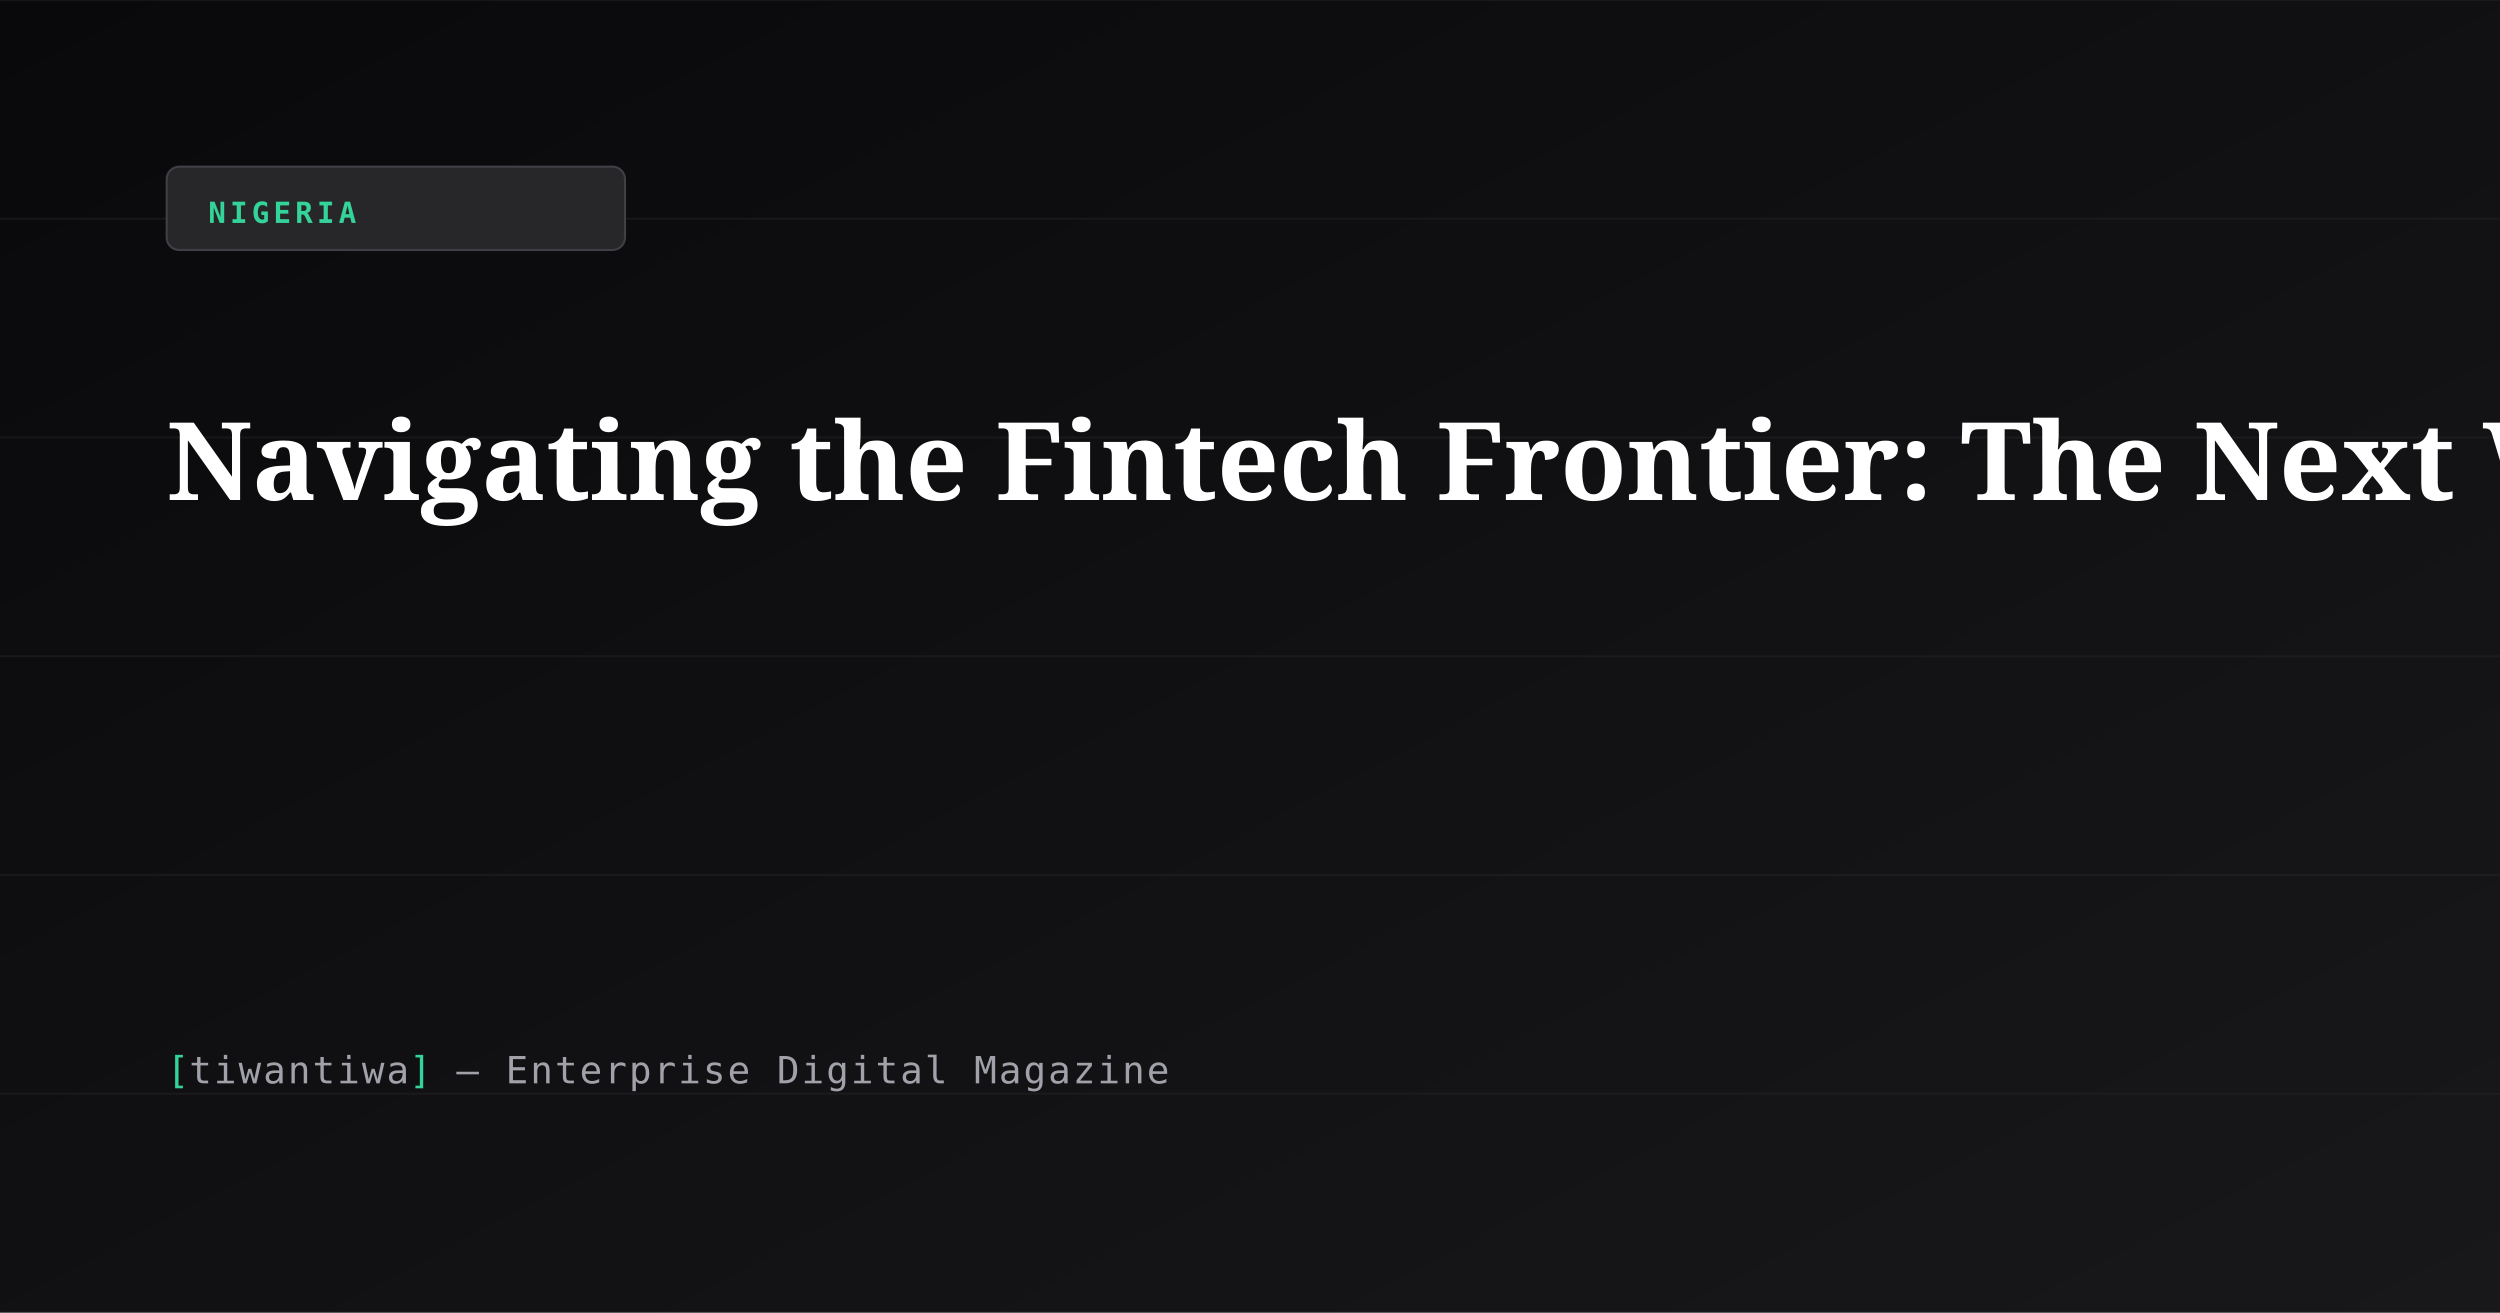
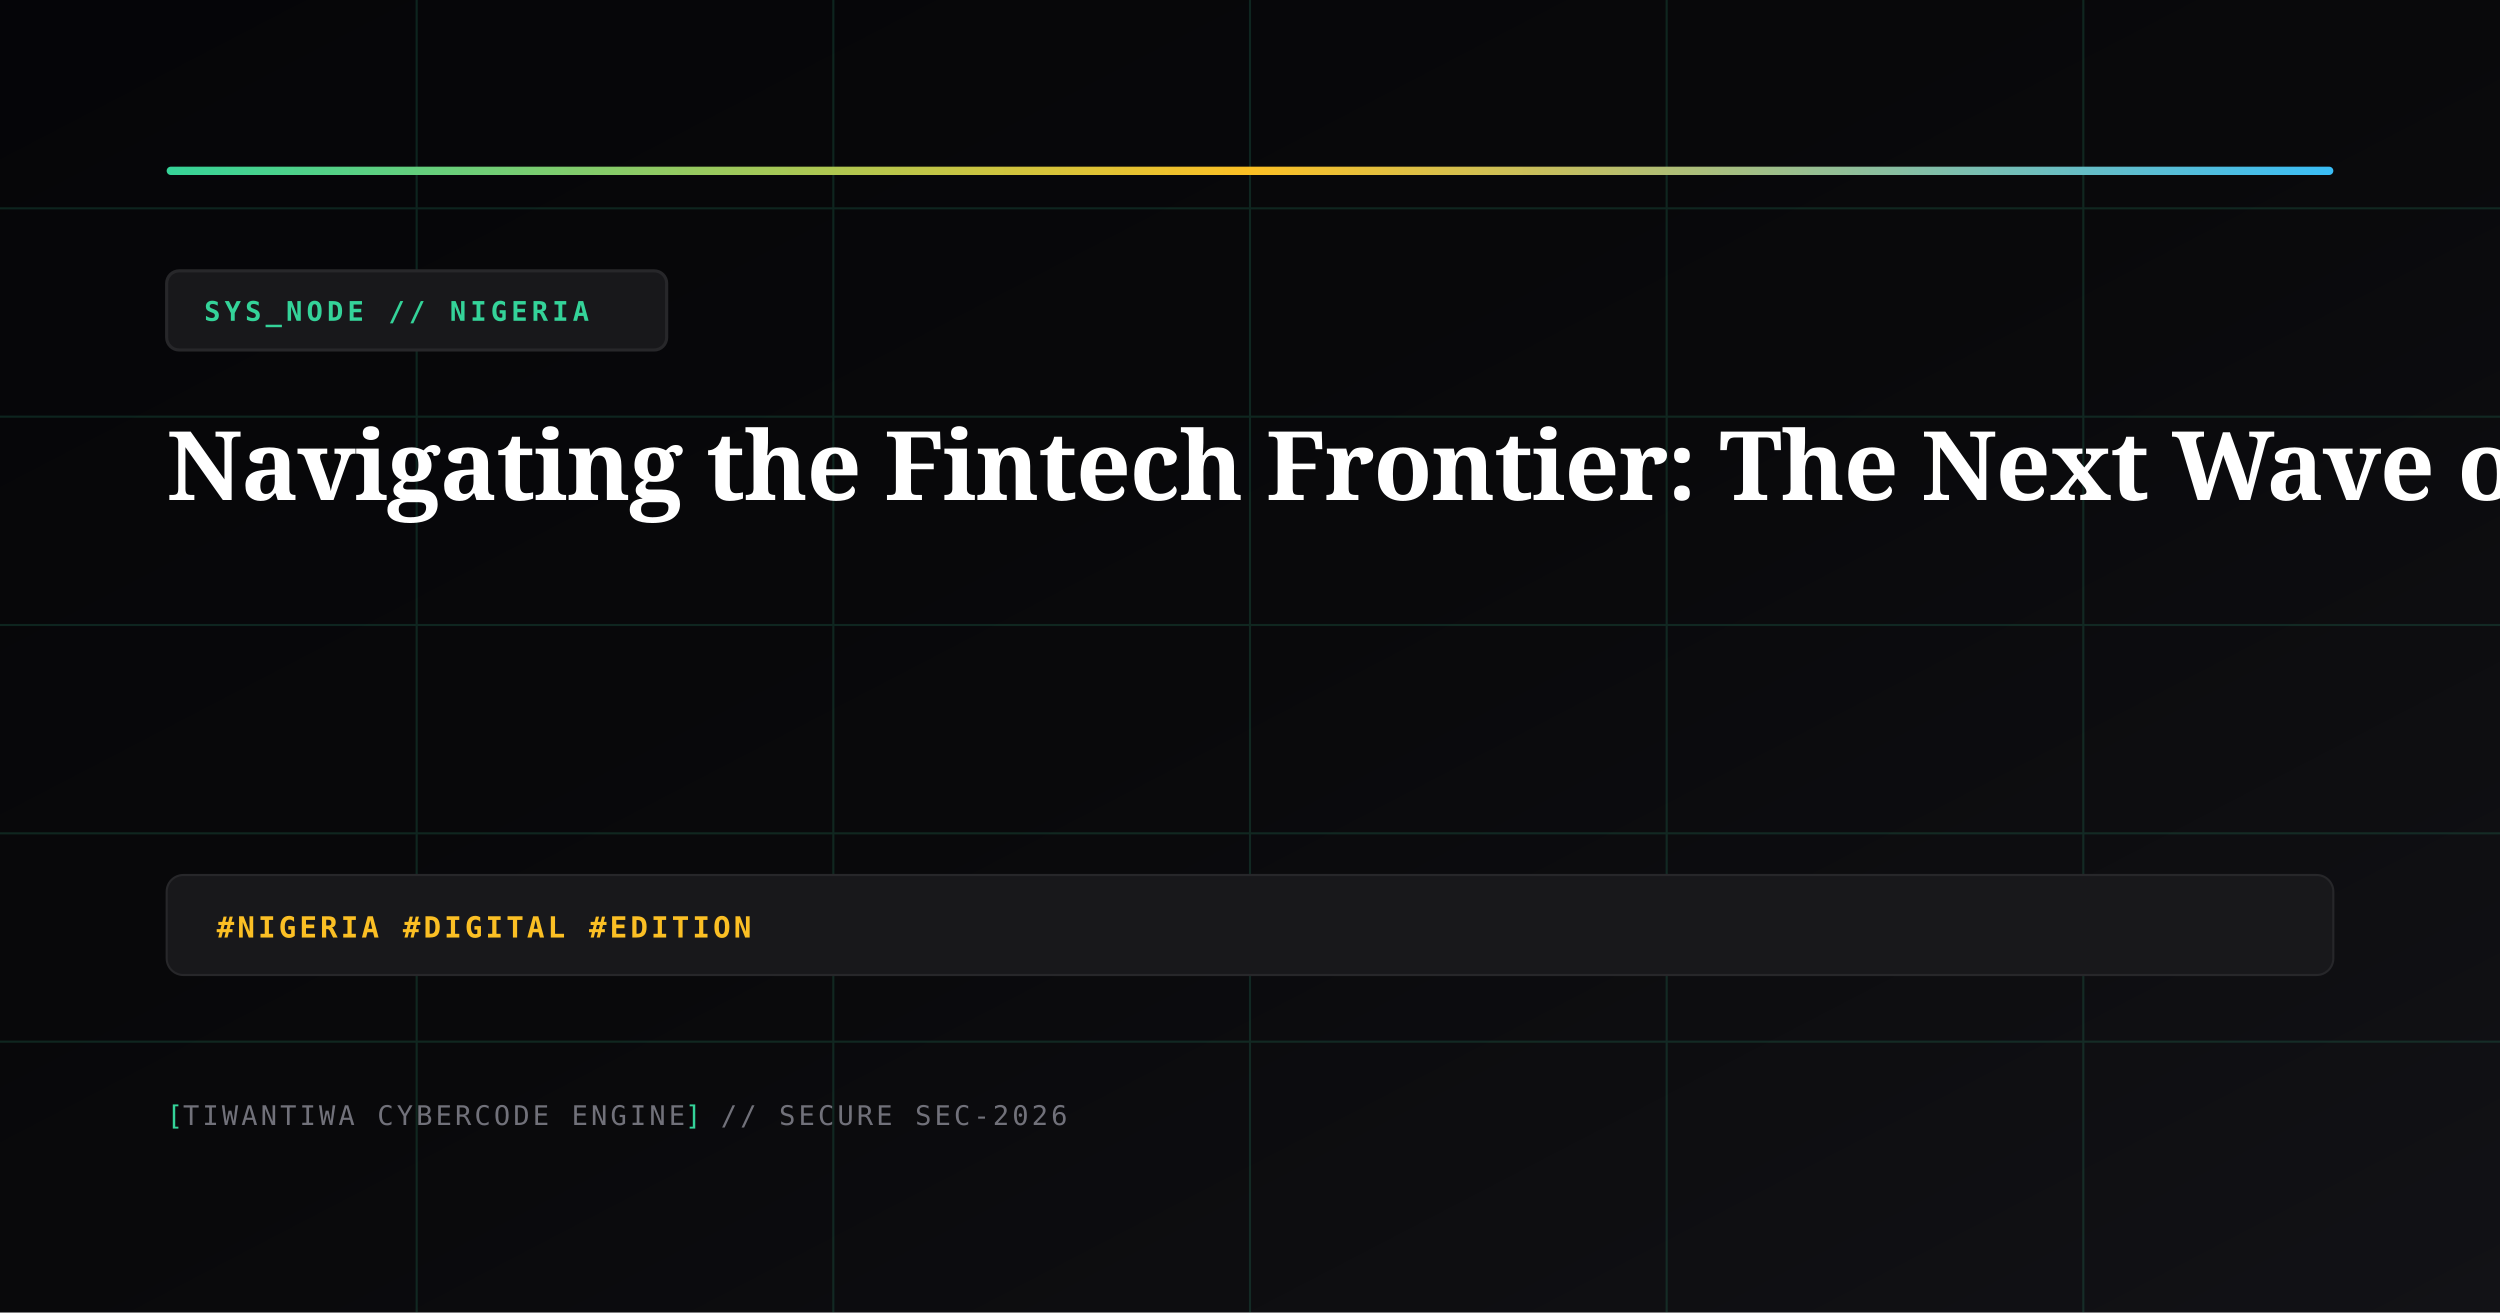
<svg xmlns="http://www.w3.org/2000/svg" viewBox="0 0 1200 630" width="1200" height="630">
  <defs>
    <linearGradient id="bg" x1="0%" y1="0%" x2="100%" y2="100%">
-       <stop offset="0%" stop-color="#09090b" />
-       <stop offset="100%" stop-color="#18181b" />
+       <stop offset="0%" stop-color="#050508" />
+       <stop offset="50%" stop-color="#09090b" />
+       <stop offset="100%" stop-color="#121216" />
    </linearGradient>
-     <linearGradient id="accent" x1="0%" y1="0%" x2="100%" y2="0%">
+     <linearGradient id="cyber-glow" x1="0%" y1="0%" x2="100%" y2="0%">
      <stop offset="0%" stop-color="#34d399" />
-       <stop offset="100%" stop-color="#10b981" />
+       <stop offset="50%" stop-color="#fbbf24" />
+       <stop offset="100%" stop-color="#38bdf8" />
    </linearGradient>
  </defs>
  <rect width="1200" height="630" fill="url(#bg)" />
-   <path d="M 0 0 L 1200 0 M 0 105 L 1200 105 M 0 210 L 1200 210 M 0 315 L 1200 315 M 0 420 L 1200 420 M 0 525 L 1200 525 M 0 630 L 1200 630" stroke="#27272a" stroke-width="1" opacity="0.4" />
-   <rect x="80" y="80" width="220" height="40" rx="6" fill="#27272a" stroke="#3f3f46" stroke-width="1" />
-   <text x="100" y="107" fill="#34d399" font-family="monospace" font-size="14" font-weight="bold" letter-spacing="2">NIGERIA</text>
-   <text x="80" y="240" fill="#ffffff" font-family="serif" font-size="52" font-weight="bold" width="1040">
-     <tspan x="80" dy="0">Navigating the Fintech Frontier: The Next Wav...</tspan>
-   </text>
-   <g transform="translate(80, 520)">
-     <text x="0" y="0" fill="#a1a1aa" font-family="monospace" font-size="18" letter-spacing="1">
-       <tspan fill="#34d399">[</tspan>tiwantiwa<tspan fill="#34d399">]</tspan> — Enterprise Digital Magazine
+   <g opacity="0.15" stroke="#34d399" stroke-width="1">
+     <path d="M 0 100 L 1200 100 M 0 200 L 1200 200 M 0 300 L 1200 300 M 0 400 L 1200 400 M 0 500 L 1200 500" />
+     <path d="M 200 0 L 200 630 M 400 0 L 400 630 M 600 0 L 600 630 M 800 0 L 800 630 M 1000 0 L 1000 630" />
+   </g>
+   <rect x="80" y="80" width="1040" height="4" fill="url(#cyber-glow)" rx="2" />
+   <g transform="translate(80, 130)">
+     <rect x="0" y="0" width="240" height="38" rx="6" fill="#18181b" stroke="#27272a" stroke-width="1.5" />
+     <text x="18" y="24" fill="#34d399" font-family="monospace" font-size="13" font-weight="bold" letter-spacing="2">SYS_NODE // NIGERIA</text>
+   </g>
+   <g transform="translate(80, 240)">
+     <text x="0" y="0" fill="#ffffff" font-family="serif" font-size="46" font-weight="bold" width="1040" letter-spacing="-0.5">
+       <tspan x="0" dy="0">Navigating the Fintech Frontier: The Next Wave of ...</tspan>
+     </text>
+   </g>
+   <g transform="translate(80, 420)">
+     <rect x="0" y="0" width="1040" height="48" rx="8" fill="#18181b" stroke="#27272a" stroke-width="1" />
+     <text x="24" y="30" fill="#fbbf24" font-family="monospace" font-size="14" font-weight="bold" letter-spacing="1.5">
+       #NIGERIA   #DIGITAL   #EDITION
+     </text>
+   </g>
+   <g transform="translate(80, 540)">
+     <text x="0" y="0" font-family="monospace" font-size="13" fill="#71717a" letter-spacing="1.5">
+       <tspan fill="#34d399">[</tspan>TIWANTIWA CYBERCODE ENGINE<tspan fill="#34d399">]</tspan> // SECURE SEC-2026
    </text>
  </g>
</svg>
